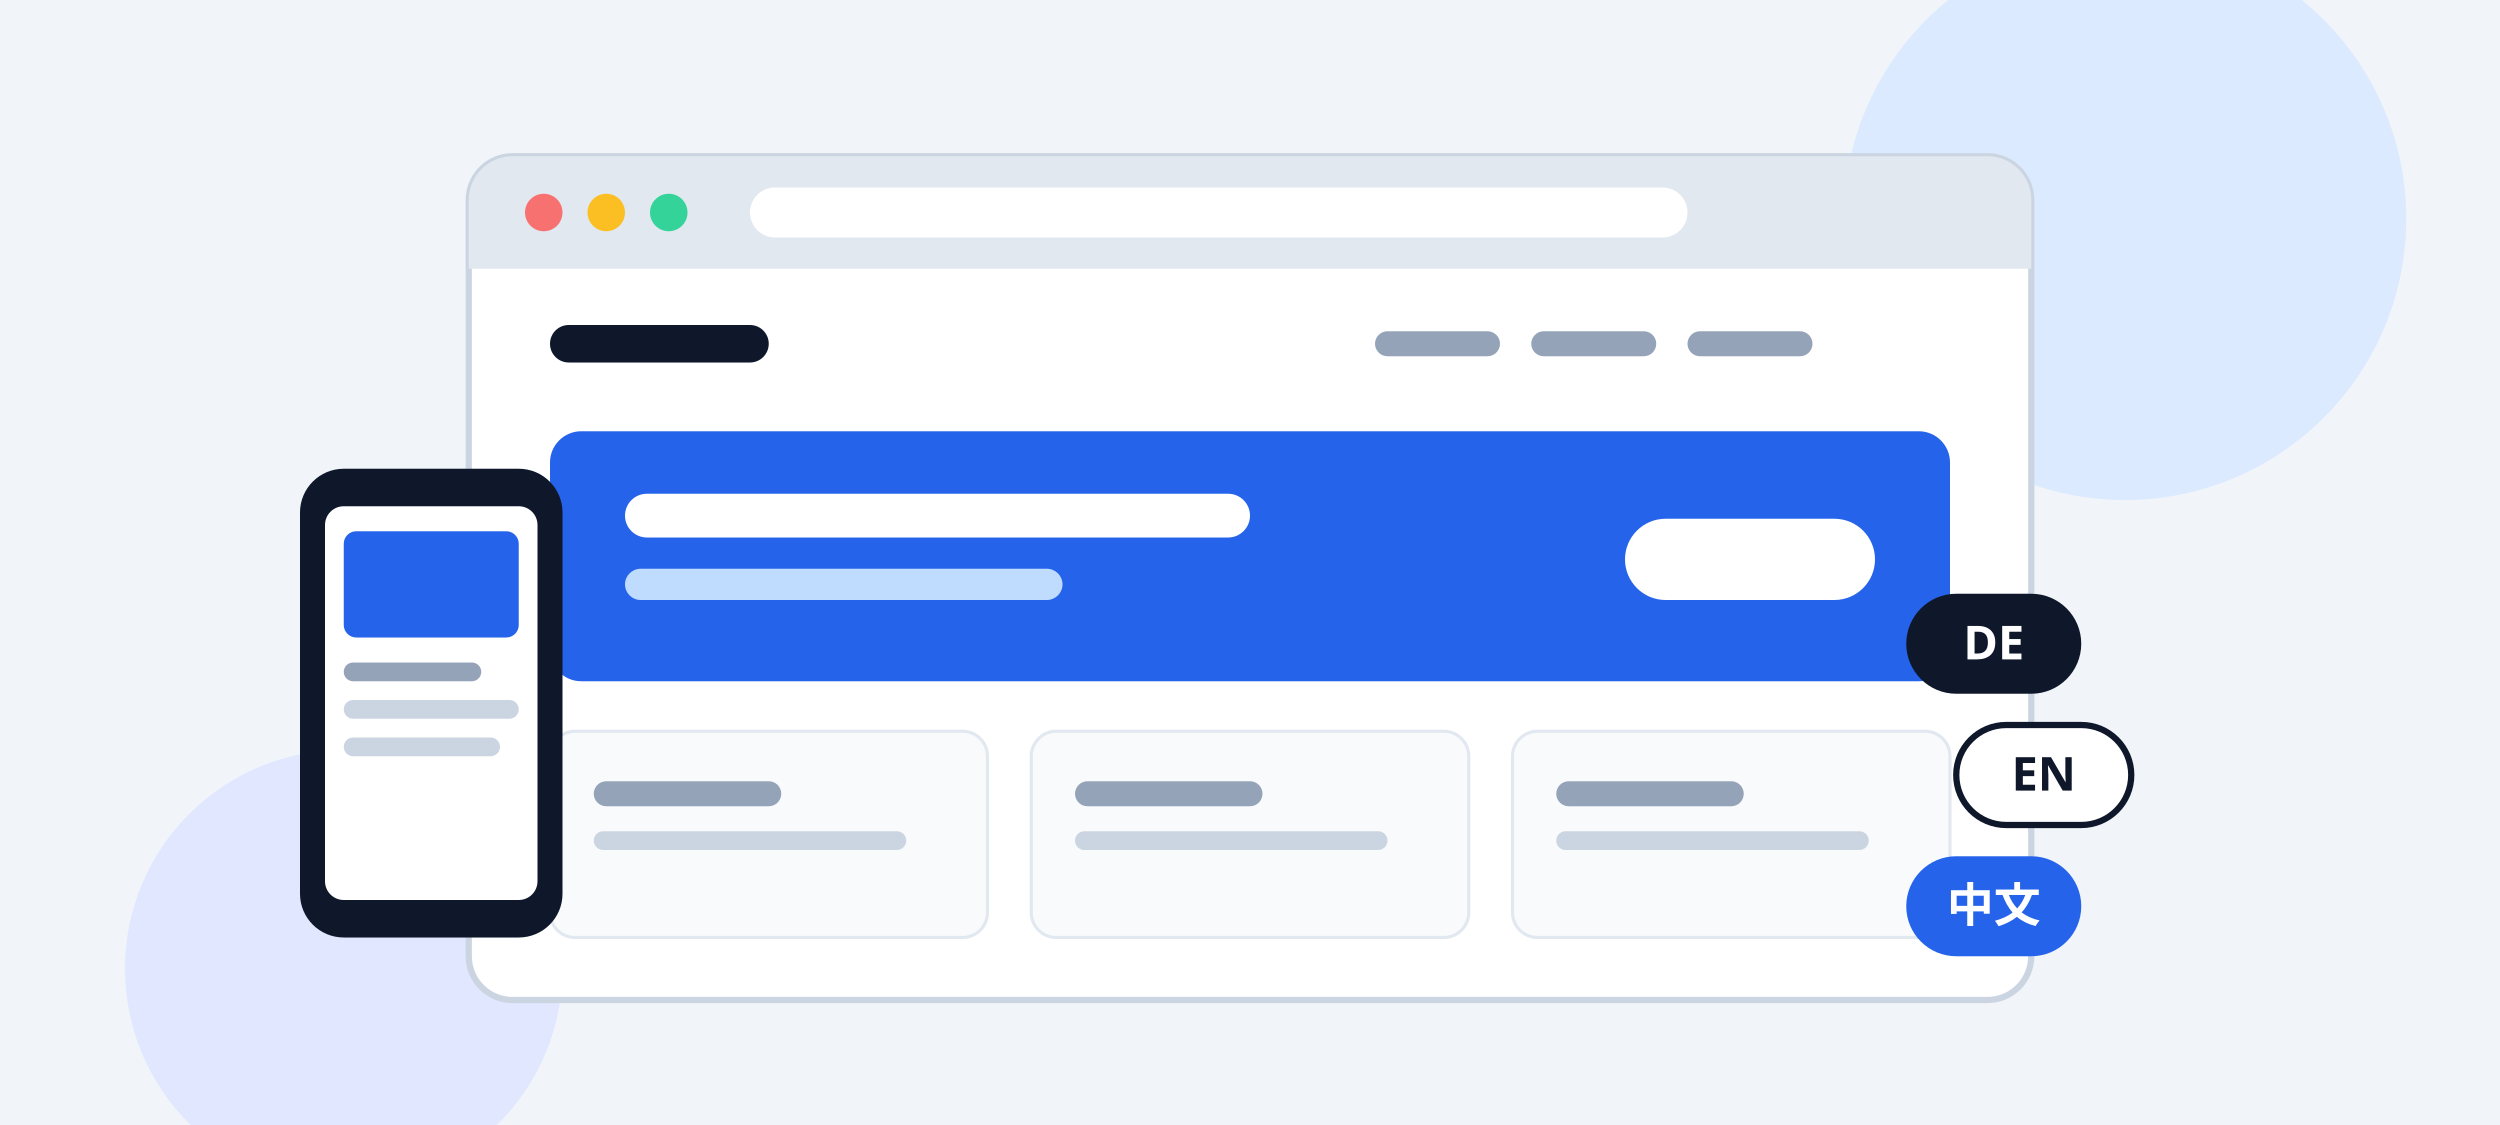
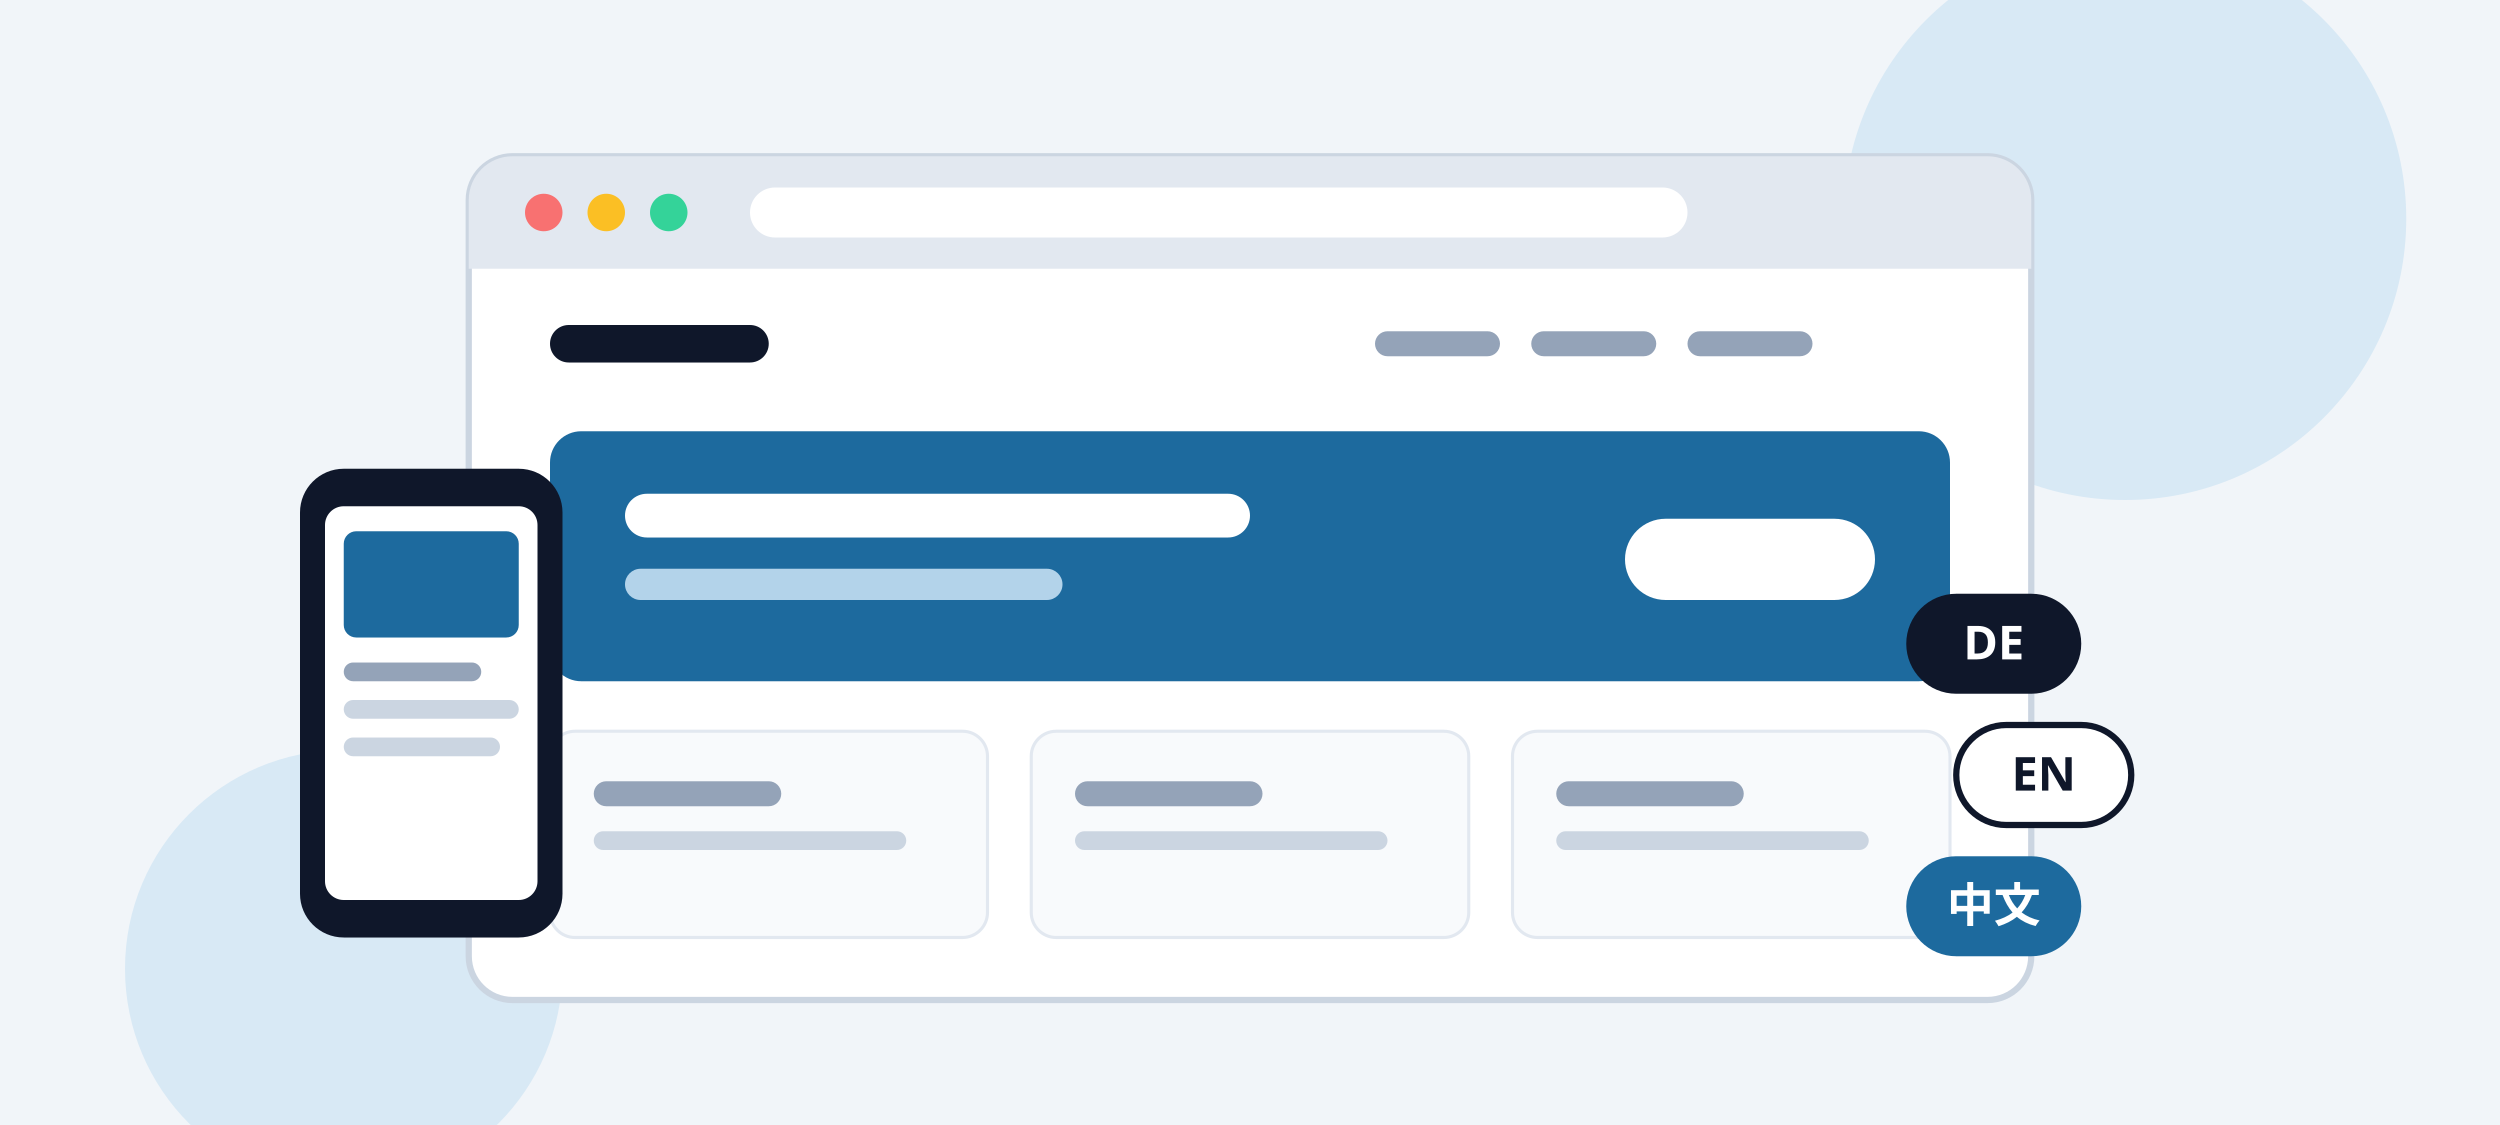
<svg xmlns="http://www.w3.org/2000/svg" viewBox="0 0 800 360" role="img">
  <rect width="800" height="360" fill="#f1f5f9" />
-   <circle cx="680" cy="70" r="90" fill="#dbeafe" />
-   <circle cx="110" cy="310" r="70" fill="#e0e7ff" />
+   <circle cx="680" cy="70" r="90" fill="#d8e9f5" />
+   <circle cx="110" cy="310" r="70" fill="#d8e9f5" />
  <rect x="150" y="50" width="500" height="270" rx="14" fill="#fff" stroke="#cbd5e1" stroke-width="2" />
  <path d="M150 64a14 14 0 0 1 14-14h472a14 14 0 0 1 14 14v22H150z" fill="#e2e8f0" />
  <circle cx="174" cy="68" r="6" fill="#f87171" />
  <circle cx="194" cy="68" r="6" fill="#fbbf24" />
  <circle cx="214" cy="68" r="6" fill="#34d399" />
  <rect x="240" y="60" width="300" height="16" rx="8" fill="#fff" />
  <rect x="176" y="104" width="70" height="12" rx="6" fill="#0f172a" />
  <rect x="440" y="106" width="40" height="8" rx="4" fill="#94a3b8" />
  <rect x="490" y="106" width="40" height="8" rx="4" fill="#94a3b8" />
  <rect x="540" y="106" width="40" height="8" rx="4" fill="#94a3b8" />
-   <rect x="176" y="138" width="448" height="80" rx="10" fill="#2563eb" />
+   <rect x="176" y="138" width="448" height="80" rx="10" fill="#1d6a9e" />
  <rect x="200" y="158" width="200" height="14" rx="7" fill="#fff" />
-   <rect x="200" y="182" width="140" height="10" rx="5" fill="#bfdbfe" />
+   <rect x="200" y="182" width="140" height="10" rx="5" fill="#b3d3ea" />
  <rect x="520" y="166" width="80" height="26" rx="13" fill="#fff" />
  <rect x="176" y="234" width="140" height="66" rx="8" fill="#f8fafc" stroke="#e2e8f0" />
  <rect x="330" y="234" width="140" height="66" rx="8" fill="#f8fafc" stroke="#e2e8f0" />
  <rect x="484" y="234" width="140" height="66" rx="8" fill="#f8fafc" stroke="#e2e8f0" />
  <rect x="190" y="250" width="60" height="8" rx="4" fill="#94a3b8" />
  <rect x="190" y="266" width="100" height="6" rx="3" fill="#cbd5e1" />
  <rect x="344" y="250" width="60" height="8" rx="4" fill="#94a3b8" />
  <rect x="344" y="266" width="100" height="6" rx="3" fill="#cbd5e1" />
  <rect x="498" y="250" width="60" height="8" rx="4" fill="#94a3b8" />
  <rect x="498" y="266" width="100" height="6" rx="3" fill="#cbd5e1" />
  <g font-family="system-ui, sans-serif" font-size="15" font-weight="700" text-anchor="middle">
    <rect x="610" y="190" width="56" height="32" rx="16" fill="#0f172a" />
    <text x="638" y="211" fill="#fff">DE</text>
    <rect x="626" y="232" width="56" height="32" rx="16" fill="#fff" stroke="#0f172a" stroke-width="2" />
    <text x="654" y="253" fill="#0f172a">EN</text>
-     <rect x="610" y="274" width="56" height="32" rx="16" fill="#2563eb" />
+     <rect x="610" y="274" width="56" height="32" rx="16" fill="#1d6a9e" />
    <text x="638" y="295" fill="#fff">中文</text>
  </g>
  <rect x="96" y="150" width="84" height="150" rx="14" fill="#0f172a" />
  <rect x="104" y="162" width="68" height="126" rx="6" fill="#fff" />
-   <rect x="110" y="170" width="56" height="34" rx="4" fill="#2563eb" />
+   <rect x="110" y="170" width="56" height="34" rx="4" fill="#1d6a9e" />
  <rect x="110" y="212" width="44" height="6" rx="3" fill="#94a3b8" />
  <rect x="110" y="224" width="56" height="6" rx="3" fill="#cbd5e1" />
  <rect x="110" y="236" width="50" height="6" rx="3" fill="#cbd5e1" />
</svg>
